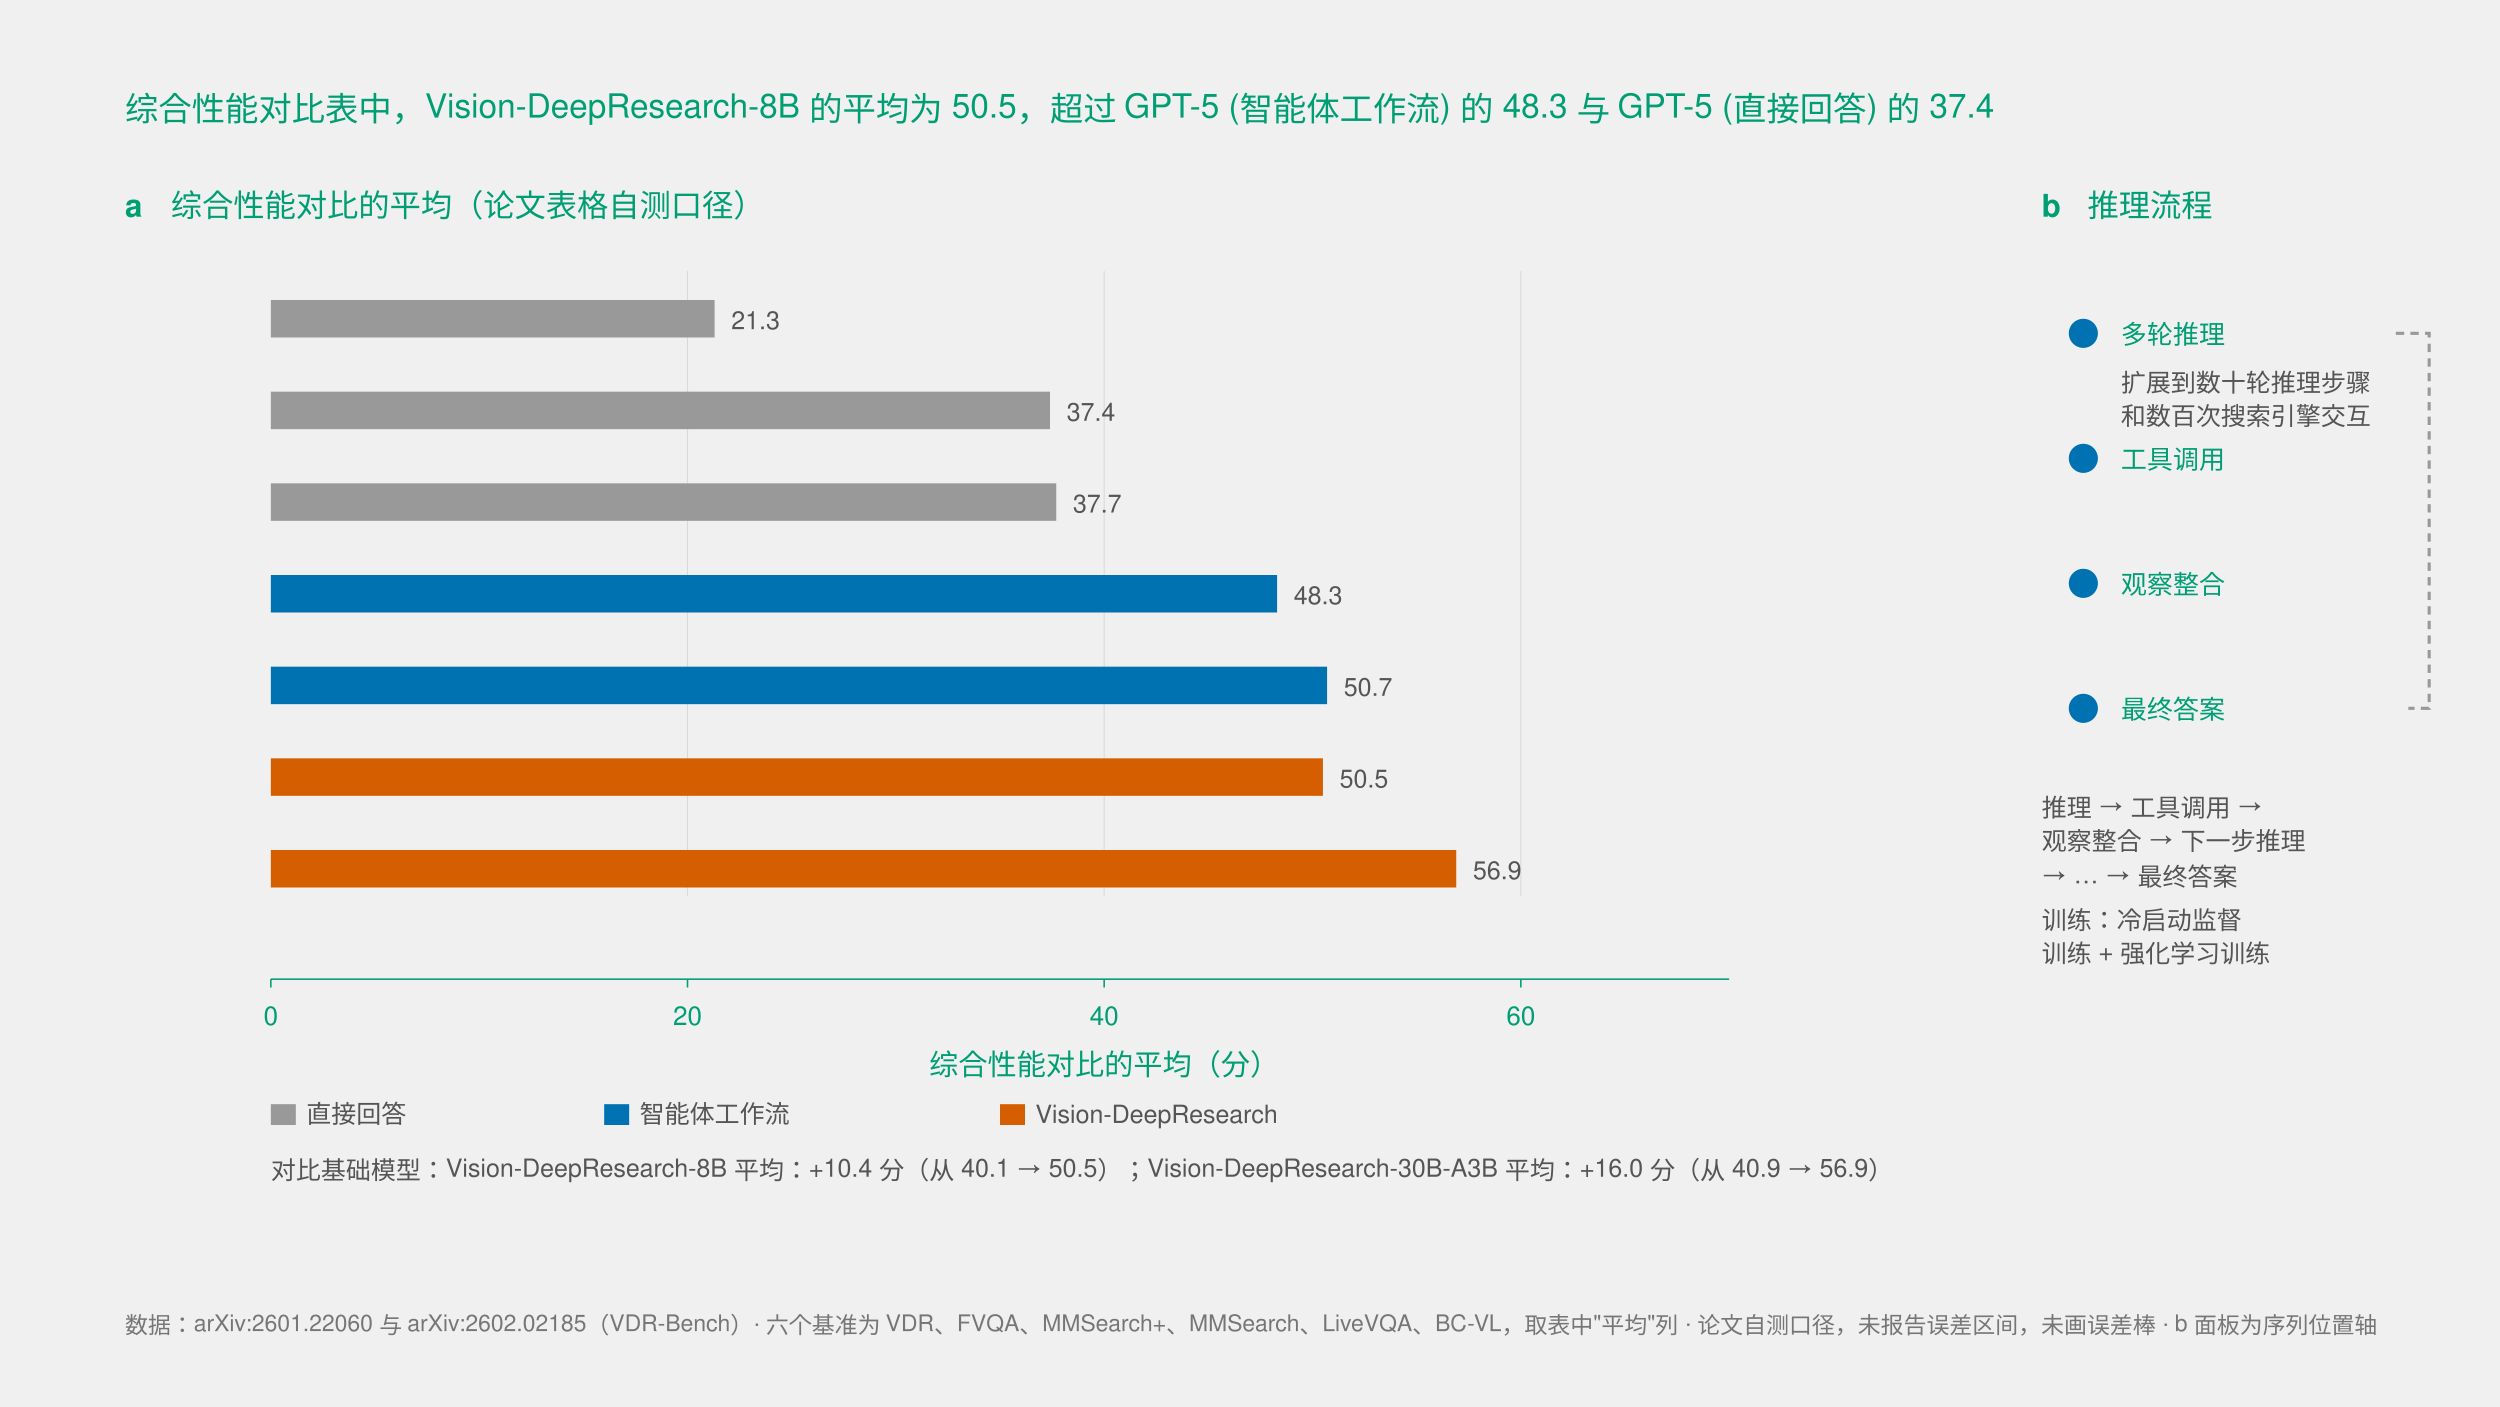
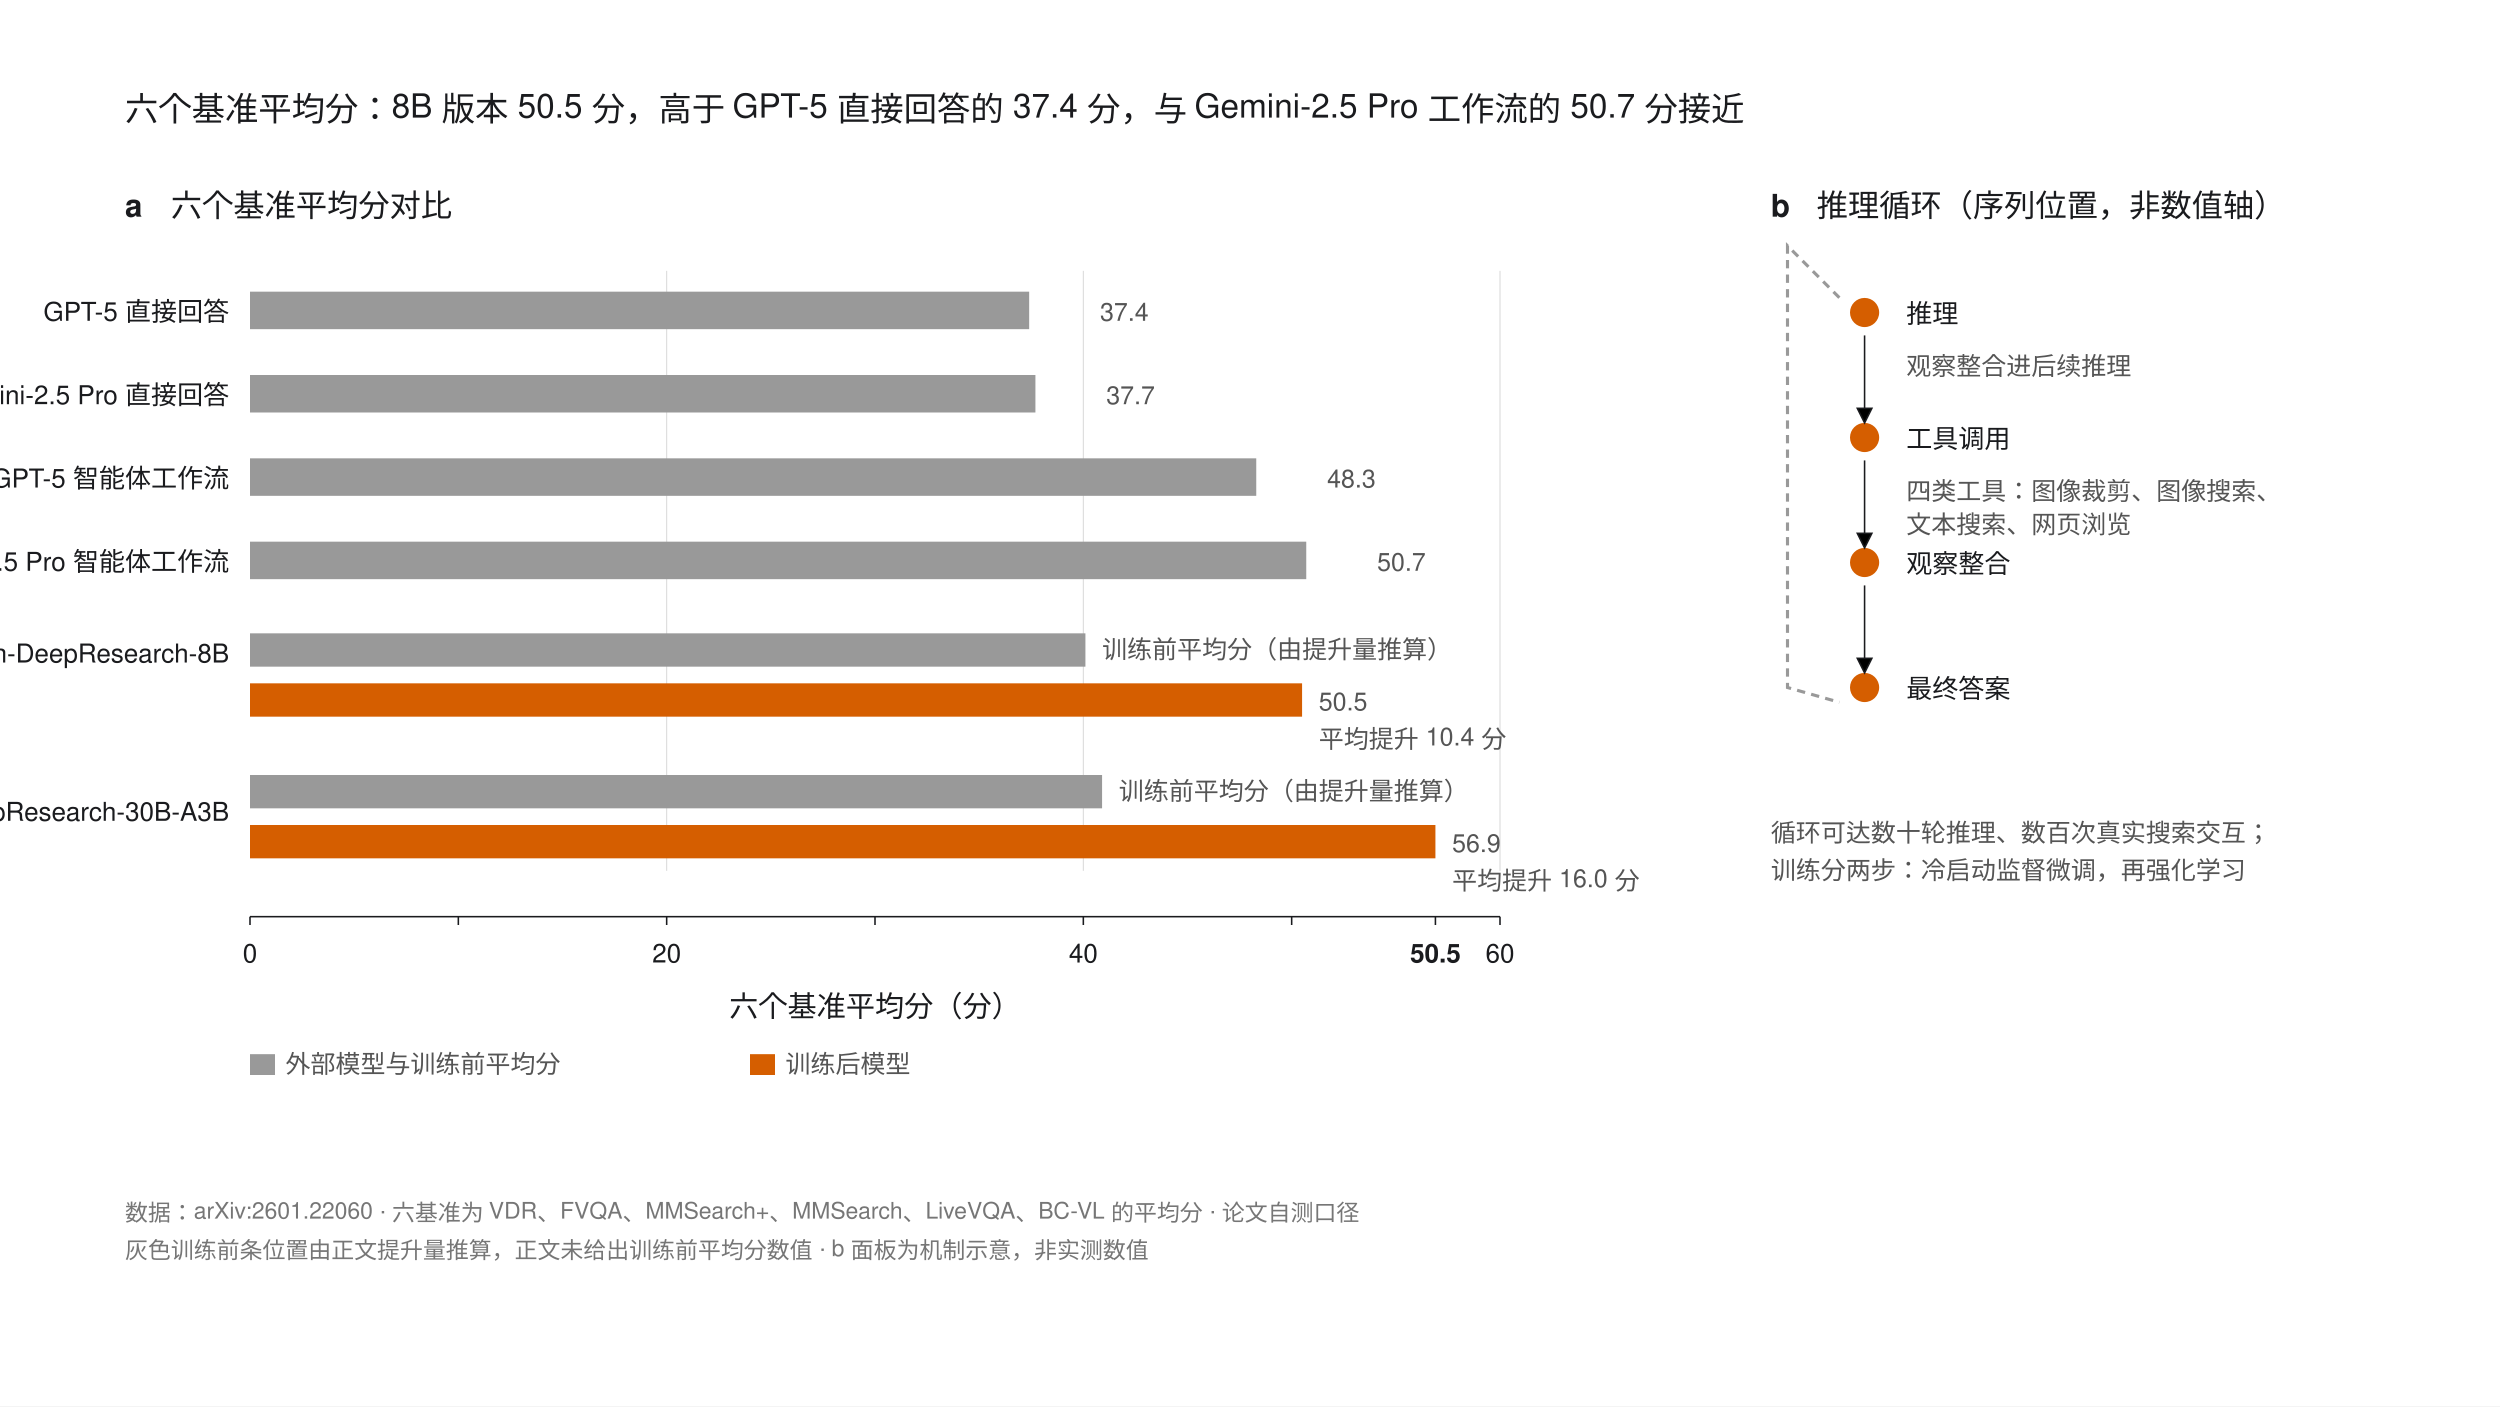
<svg xmlns="http://www.w3.org/2000/svg" width="1200" height="675" viewBox="0 0 1200 675" font-family="'Helvetica Neue',Helvetica,Arial,'PingFang SC',sans-serif">
-   <rect width="1200" height="675" fill="#F0F0F0" />
-   <text x="60" y="58" font-size="16" fill="#009E73">综合性能对比表中，Vision-DeepResearch-8B 的平均为 50.5，超过 GPT-5 (智能体工作流) 的 48.3 与 GPT-5 (直接回答) 的 37.4</text>
-   <text x="60" y="104" font-size="15" font-weight="bold" fill="#009E73">a</text>
-   <text x="82" y="104" font-size="15" fill="#009E73">综合性能对比的平均（论文表格自测口径）</text>
+   <rect width="1200" height="675" fill="#FFFFFF" />
+   <text x="60" y="58" font-size="16" fill="#1A1B1E">六个基准平均分：8B 版本 50.5 分，高于 GPT-5 直接回答的 37.4 分，与 Gemini-2.5 Pro 工作流的 50.7 分接近</text>
+   <text x="60" y="104" font-size="15" font-weight="bold" fill="#1A1B1E">a</text>
+   <text x="82" y="104" font-size="15" fill="#1A1B1E">六个基准平均分对比</text>
  <g stroke="#D9D9D9" stroke-width="0.5">
-     <line x1="330" y1="130" x2="330" y2="430" />
-     <line x1="530" y1="130" x2="530" y2="430" />
-     <line x1="730" y1="130" x2="730" y2="430" />
+     <line x1="320" y1="130" x2="320" y2="418" />
+     <line x1="520" y1="130" x2="520" y2="418" />
+     <line x1="720" y1="130" x2="720" y2="418" />
  </g>
-   <g font-size="12.5" fill="#009E73" text-anchor="end">
-     <text x="318" y="158">Claude-4-Sonnet (直接回答)</text>
-     <text x="318" y="202">GPT-5 (直接回答)</text>
-     <text x="318" y="246">Gemini-2.5 Pro (直接回答)</text>
-     <text x="318" y="290">GPT-5 (智能体工作流)</text>
-     <text x="318" y="334">Gemini-2.5 Pro (智能体工作流)</text>
-     <text x="318" y="378">Vision-DeepResearch-8B</text>
-     <text x="318" y="422">Vision-DeepResearch-30B-A3B</text>
+   <g font-size="12.5" fill="#1A1B1E" text-anchor="end">
+     <text x="110" y="154">GPT-5 直接回答</text>
+     <text x="110" y="194">Gemini-2.5 Pro 直接回答</text>
+     <text x="110" y="234">GPT-5 智能体工作流</text>
+     <text x="110" y="274">Gemini-2.5 Pro 智能体工作流</text>
  </g>
-   <rect x="130" y="144" width="213" height="18" fill="#999999" />
-   <text x="351" y="158" font-size="12" fill="#555">21.3</text>
-   <rect x="130" y="188" width="374" height="18" fill="#999999" />
-   <text x="512" y="202" font-size="12" fill="#555">37.4</text>
-   <rect x="130" y="232" width="377" height="18" fill="#999999" />
-   <text x="515" y="246" font-size="12" fill="#555">37.7</text>
-   <rect x="130" y="276" width="483" height="18" fill="#0072B2" />
-   <text x="621" y="290" font-size="12" fill="#555">48.3</text>
-   <rect x="130" y="320" width="507" height="18" fill="#0072B2" />
-   <text x="645" y="334" font-size="12" fill="#555">50.7</text>
-   <rect x="130" y="364" width="505" height="18" fill="#D55E00" />
-   <text x="643" y="378" font-size="12" fill="#555">50.5</text>
-   <rect x="130" y="408" width="569" height="18" fill="#D55E00" />
-   <text x="707" y="422" font-size="12" fill="#555">56.9</text>
-   <line x1="130" y1="470" x2="830" y2="470" stroke="#009E73" stroke-width="0.75" />
-   <g stroke="#009E73" stroke-width="0.75">
-     <line x1="130" y1="470" x2="130" y2="474" />
-     <line x1="330" y1="470" x2="330" y2="474" />
-     <line x1="530" y1="470" x2="530" y2="474" />
-     <line x1="730" y1="470" x2="730" y2="474" />
+   <rect x="120" y="140" width="374" height="18" fill="#999999" />
+   <text x="528" y="154" font-size="12" fill="#555">37.4</text>
+   <rect x="120" y="180" width="377" height="18" fill="#999999" />
+   <text x="531" y="194" font-size="12" fill="#555">37.7</text>
+   <rect x="120" y="220" width="483" height="18" fill="#999999" />
+   <text x="637" y="234" font-size="12" fill="#555">48.3</text>
+   <rect x="120" y="260" width="507" height="18" fill="#999999" />
+   <text x="661" y="274" font-size="12" fill="#555">50.7</text>
+   <g font-size="12.5" fill="#1A1B1E" text-anchor="end">
+     <text x="110" y="318">Vision-DeepResearch-8B</text>
+     <text x="110" y="394">Vision-DeepResearch-30B-A3B</text>
  </g>
-   <g font-size="12.5" fill="#009E73" text-anchor="middle">
-     <text x="130" y="492">0</text>
-     <text x="330" y="492">20</text>
-     <text x="530" y="492">40</text>
-     <text x="730" y="492">60</text>
+   <rect x="120" y="304" width="401" height="16" fill="#999999" />
+   <text x="529" y="316" font-size="12" fill="#555">训练前平均分（由提升量推算）</text>
+   <rect x="120" y="328" width="505" height="16" fill="#D55E00" />
+   <text x="633" y="341" font-size="12" fill="#555">50.5</text>
+   <text x="633" y="359" font-size="12" fill="#555">平均提升 10.4 分</text>
+   <rect x="120" y="372" width="409" height="16" fill="#999999" />
+   <text x="537" y="384" font-size="12" fill="#555">训练前平均分（由提升量推算）</text>
+   <rect x="120" y="396" width="569" height="16" fill="#D55E00" />
+   <text x="697" y="409" font-size="12" fill="#555">56.9</text>
+   <text x="697" y="427" font-size="12" fill="#555">平均提升 16.0 分</text>
+   <line x1="120" y1="440" x2="720" y2="440" stroke="#1A1B1E" stroke-width="0.75" />
+   <g stroke="#1A1B1E" stroke-width="0.75">
+     <line x1="120" y1="440" x2="120" y2="444" />
+     <line x1="220" y1="440" x2="220" y2="444" />
+     <line x1="320" y1="440" x2="320" y2="444" />
+     <line x1="420" y1="440" x2="420" y2="444" />
+     <line x1="520" y1="440" x2="520" y2="444" />
+     <line x1="620" y1="440" x2="620" y2="444" />
+     <line x1="689" y1="440" x2="689" y2="444" />
+     <line x1="720" y1="440" x2="720" y2="444" />
  </g>
-   <text x="530" y="516" font-size="14" fill="#009E73" text-anchor="middle">综合性能对比的平均（分）</text>
+   <g font-size="12.5" fill="#1A1B1E" text-anchor="middle">
+     <text x="120" y="462">0</text>
+     <text x="320" y="462">20</text>
+     <text x="520" y="462">40</text>
+     <text x="689" y="462" font-weight="bold">50.5</text>
+     <text x="720" y="462">60</text>
+   </g>
+   <text x="420" y="488" font-size="14" fill="#1A1B1E" text-anchor="middle">六个基准平均分（分）</text>
  <g font-size="12" fill="#555">
-     <rect x="130" y="530" width="12" height="10" fill="#999999" />
-     <text x="147" y="539">直接回答</text>
-     <rect x="290" y="530" width="12" height="10" fill="#0072B2" />
-     <text x="307" y="539">智能体工作流</text>
-     <rect x="480" y="530" width="12" height="10" fill="#D55E00" />
-     <text x="497" y="539">Vision-DeepResearch</text>
+     <rect x="120" y="506" width="12" height="10" fill="#999999" />
+     <text x="137" y="515">外部模型与训练前平均分</text>
+     <rect x="360" y="506" width="12" height="10" fill="#D55E00" />
+     <text x="377" y="515">训练后模型</text>
  </g>
-   <text x="130" y="566" font-size="12" fill="#555">对比基础模型：Vision-DeepResearch-8B 平均：+10.4 分（从 40.1 → 50.5）；Vision-DeepResearch-30B-A3B 平均：+16.0 分（从 40.9 → 56.9）</text>
-   <text x="980" y="104" font-size="15" font-weight="bold" fill="#009E73">b</text>
-   <text x="1002" y="104" font-size="15" fill="#009E73">推理流程</text>
-   <g font-size="12.5" fill="#009E73">
-     <circle cx="1000" cy="160" r="7" fill="#0072B2" />
-     <text x="1018" y="165">多轮推理</text>
-     <circle cx="1000" cy="220" r="7" fill="#0072B2" />
-     <text x="1018" y="225">工具调用</text>
-     <circle cx="1000" cy="280" r="7" fill="#0072B2" />
-     <text x="1018" y="285">观察整合</text>
-     <circle cx="1000" cy="340" r="7" fill="#0072B2" />
-     <text x="1018" y="345">最终答案</text>
+   <text x="850" y="104" font-size="15" font-weight="bold" fill="#1A1B1E">b</text>
+   <text x="872" y="104" font-size="15" fill="#1A1B1E">推理循环（序列位置，非数值轴）</text>
+   <g font-size="12.5" fill="#1A1B1E">
+     <circle cx="895" cy="150" r="7" fill="#D55E00" />
+     <text x="915" y="155">推理</text>
+     <circle cx="895" cy="210" r="7" fill="#D55E00" />
+     <text x="915" y="215">工具调用</text>
+     <circle cx="895" cy="270" r="7" fill="#D55E00" />
+     <text x="915" y="275">观察整合</text>
+     <circle cx="895" cy="330" r="7" fill="#D55E00" />
+     <text x="915" y="335">最终答案</text>
  </g>
-   <path d="M 1150 160 L 1166 160 L 1166 340 L 1156 340" fill="none" stroke="#999999" stroke-width="1.5" stroke-dasharray="4 3" />
-   <text x="1018" y="188" font-size="12" fill="#555">扩展到数十轮推理步骤</text>
-   <text x="1018" y="204" font-size="12" fill="#555">和数百次搜索引擎交互</text>
-   <text x="980" y="392" font-size="12" fill="#555">推理 → 工具调用 →</text>
-   <text x="980" y="408" font-size="12" fill="#555">观察整合 → 下一步推理</text>
-   <text x="980" y="424" font-size="12" fill="#555">→ … → 最终答案</text>
-   <text x="980" y="446" font-size="12" fill="#555">训练：冷启动监督</text>
-   <text x="980" y="462" font-size="12" fill="#555">训练 + 强化学习训练</text>
-   <text x="60" y="640" font-size="11" fill="#767676">数据：arXiv:2601.22060 与 arXiv:2602.02185（VDR-Bench）· 六个基准为 VDR、FVQA、MMSearch+、MMSearch、LiveVQA、BC-VL，取表中"平均"列 · 论文自测口径，未报告误差区间，未画误差棒 · b 面板为序列位置轴</text>
+   <g stroke="#1A1B1E" stroke-width="0.75">
+     <line x1="895" y1="161" x2="895" y2="199" />
+     <polygon points="895,203 891.5,196 898.5,196" />
+     <line x1="895" y1="221" x2="895" y2="259" />
+     <polygon points="895,263 891.5,256 898.5,256" />
+     <line x1="895" y1="281" x2="895" y2="319" />
+     <polygon points="895,323 891.5,316 898.5,316" />
+   </g>
+   <path d="M 882.9 142.9 L 858 118 L 858 330 L 882.9 337.1" fill="none" stroke="#999999" stroke-width="1.5" stroke-dasharray="4 3" />
+   <text x="915" y="180" font-size="12" fill="#555">观察整合进后续推理</text>
+   <text x="915" y="240" font-size="12" fill="#555">四类工具：图像裁剪、图像搜索、</text>
+   <text x="915" y="256" font-size="12" fill="#555">文本搜索、网页浏览</text>
+   <text x="850" y="404" font-size="12" fill="#555">循环可达数十轮推理、数百次真实搜索交互；</text>
+   <text x="850" y="422" font-size="12" fill="#555">训练分两步：冷启动监督微调，再强化学习</text>
+   <text x="60" y="586" font-size="11" fill="#767676">数据：arXiv:2601.22060 · 六基准为 VDR、FVQA、MMSearch+、MMSearch、LiveVQA、BC-VL 的平均分 · 论文自测口径</text>
+   <text x="60" y="604" font-size="11" fill="#767676">灰色训练前条位置由正文提升量推算，正文未给出训练前平均分数值 · b 面板为机制示意，非实测数值</text>
</svg>
